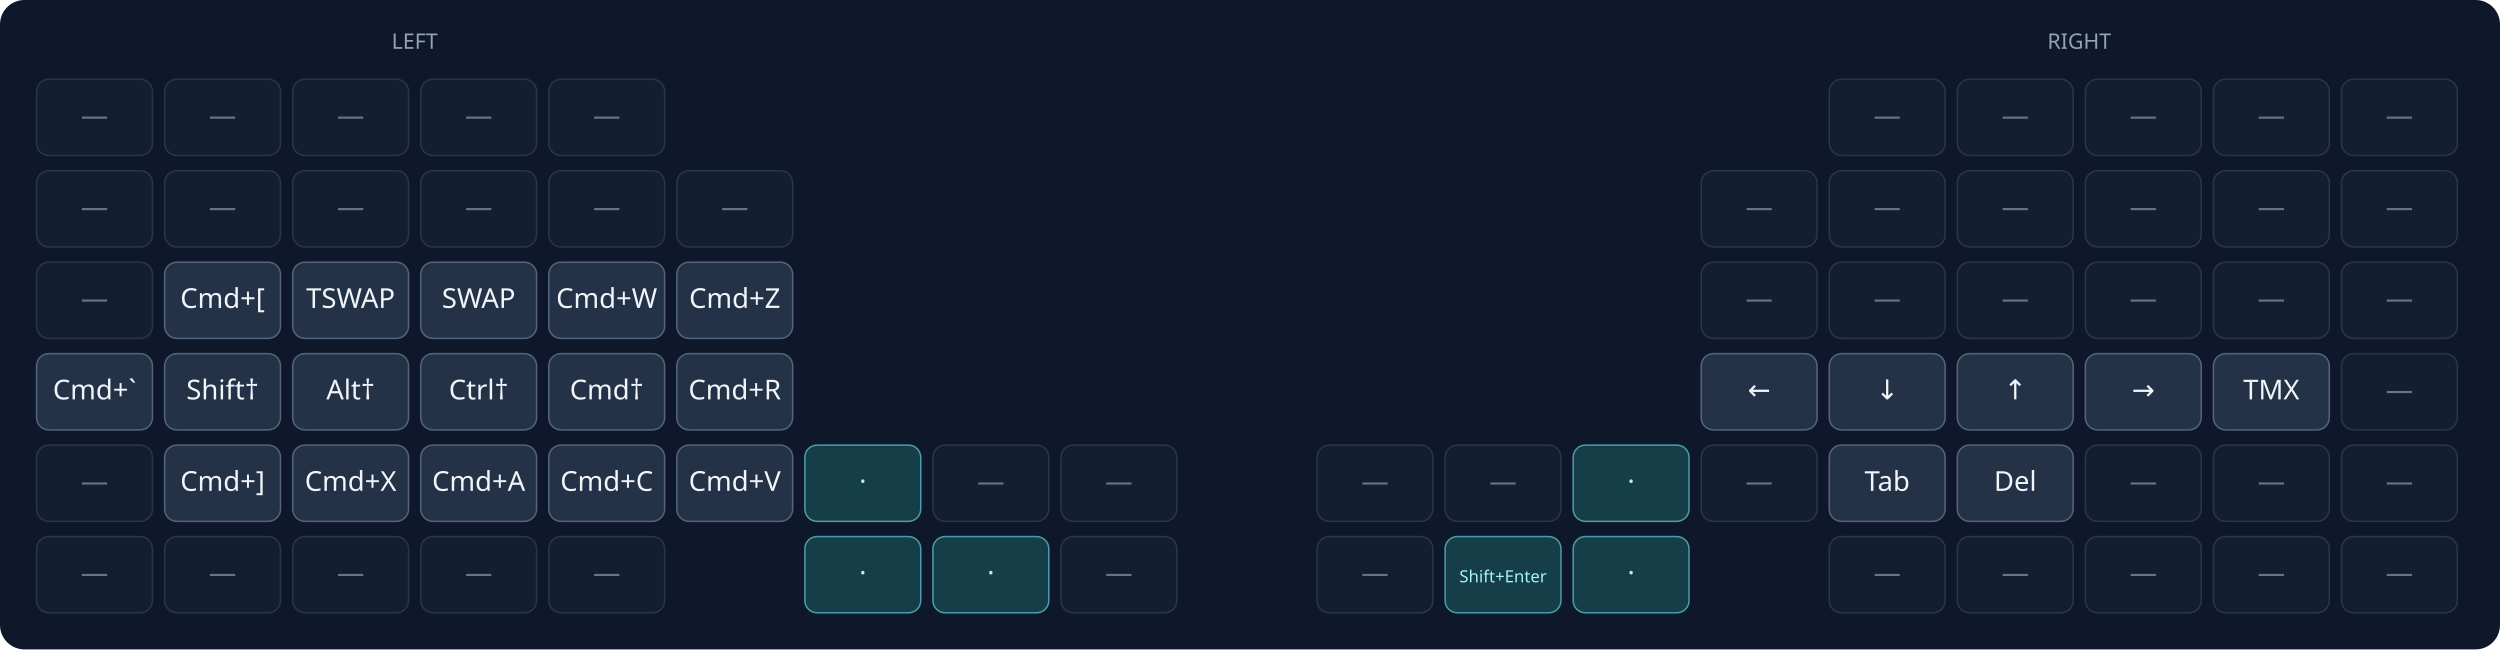
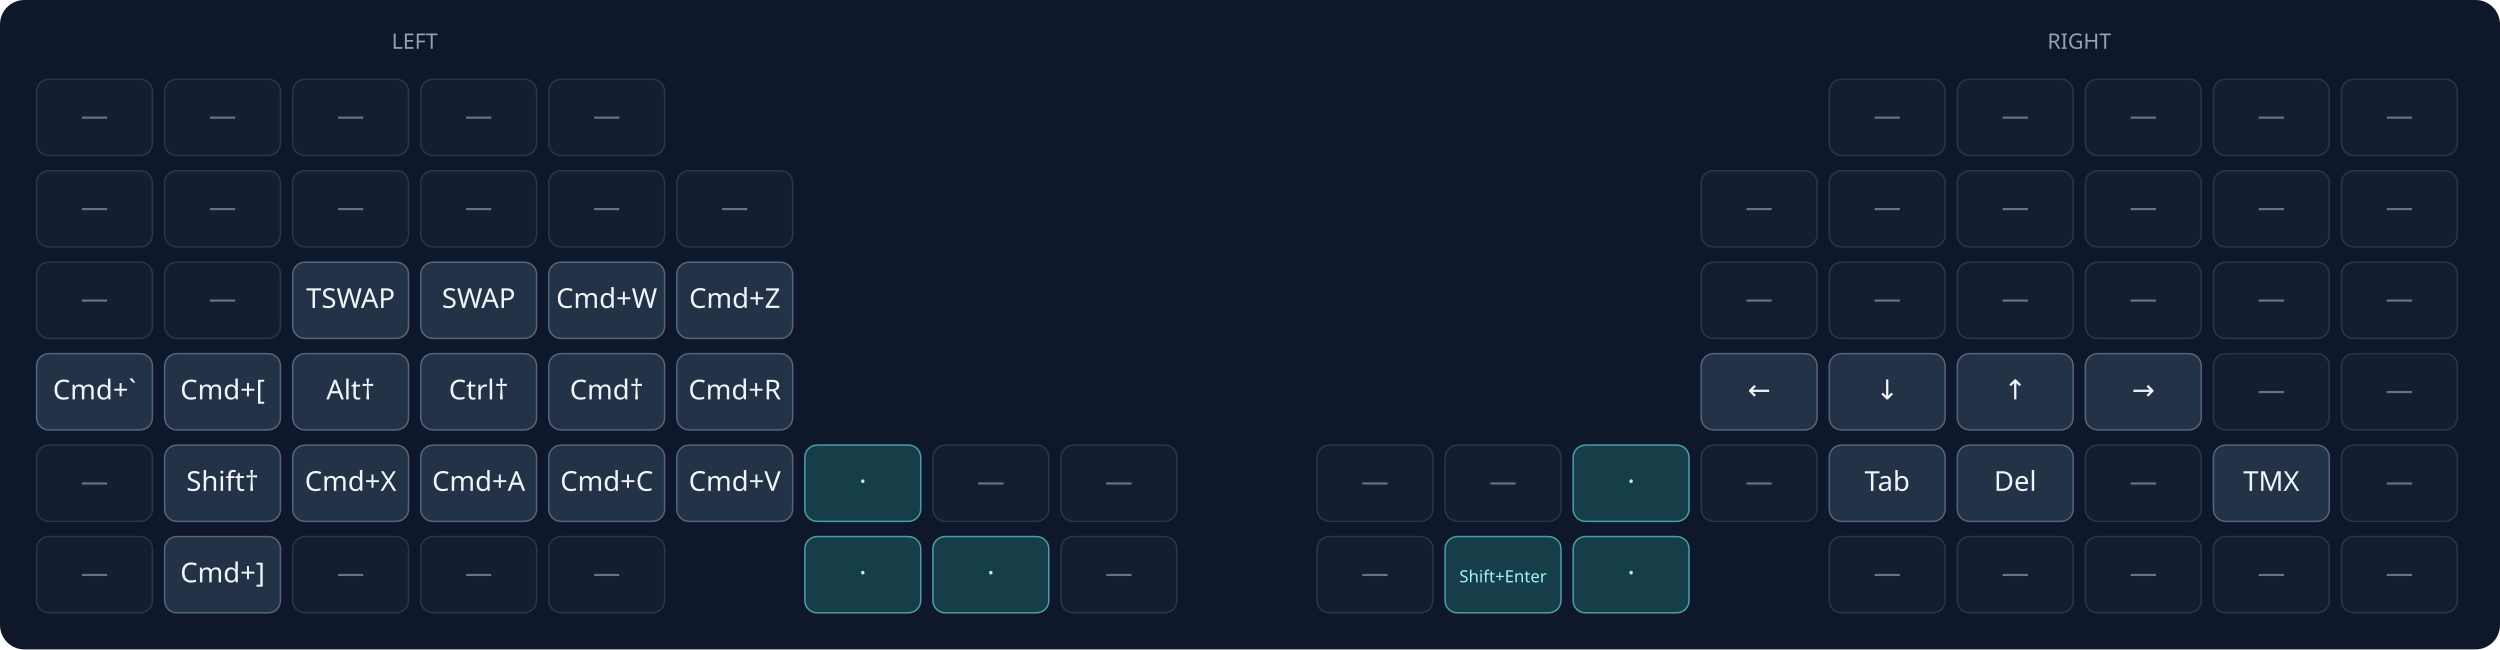
<svg xmlns="http://www.w3.org/2000/svg" width="1640" height="426" viewBox="0 0 1640 426" role="img" aria-labelledby="title desc">
  <rect width="1640" height="426" rx="16" fill="#0f172a" />
  <g font-family="system-ui, sans-serif" text-anchor="middle">
    <text x="272" y="32" fill="#94a3b8" font-size="14">LEFT</text>
    <text x="1364" y="32" fill="#94a3b8" font-size="14">RIGHT</text>
    <g data-position="0" data-binding="&amp;none">
      <rect x="24" y="52" width="76" height="50" rx="8" fill="#131e31" stroke="#28364b" />
      <text x="62" y="82" fill="#64748b" font-size="18">—</text>
    </g>
    <g data-position="1" data-binding="&amp;none">
      <rect x="108" y="52" width="76" height="50" rx="8" fill="#131e31" stroke="#28364b" />
      <text x="146" y="82" fill="#64748b" font-size="18">—</text>
    </g>
    <g data-position="2" data-binding="&amp;none">
      <rect x="192" y="52" width="76" height="50" rx="8" fill="#131e31" stroke="#28364b" />
      <text x="230" y="82" fill="#64748b" font-size="18">—</text>
    </g>
    <g data-position="3" data-binding="&amp;none">
      <rect x="276" y="52" width="76" height="50" rx="8" fill="#131e31" stroke="#28364b" />
      <text x="314" y="82" fill="#64748b" font-size="18">—</text>
    </g>
    <g data-position="4" data-binding="&amp;none">
      <rect x="360" y="52" width="76" height="50" rx="8" fill="#131e31" stroke="#28364b" />
      <text x="398" y="82" fill="#64748b" font-size="18">—</text>
    </g>
    <g data-position="5" data-binding="&amp;none">
      <rect x="1200" y="52" width="76" height="50" rx="8" fill="#131e31" stroke="#28364b" />
      <text x="1238" y="82" fill="#64748b" font-size="18">—</text>
    </g>
    <g data-position="6" data-binding="&amp;none">
      <rect x="1284" y="52" width="76" height="50" rx="8" fill="#131e31" stroke="#28364b" />
      <text x="1322" y="82" fill="#64748b" font-size="18">—</text>
    </g>
    <g data-position="7" data-binding="&amp;none">
      <rect x="1368" y="52" width="76" height="50" rx="8" fill="#131e31" stroke="#28364b" />
      <text x="1406" y="82" fill="#64748b" font-size="18">—</text>
    </g>
    <g data-position="8" data-binding="&amp;none">
      <rect x="1452" y="52" width="76" height="50" rx="8" fill="#131e31" stroke="#28364b" />
      <text x="1490" y="82" fill="#64748b" font-size="18">—</text>
    </g>
    <g data-position="9" data-binding="&amp;none">
      <rect x="1536" y="52" width="76" height="50" rx="8" fill="#131e31" stroke="#28364b" />
      <text x="1574" y="82" fill="#64748b" font-size="18">—</text>
    </g>
    <g data-position="10" data-binding="&amp;none">
      <rect x="24" y="112" width="76" height="50" rx="8" fill="#131e31" stroke="#28364b" />
      <text x="62" y="142" fill="#64748b" font-size="18">—</text>
    </g>
    <g data-position="11" data-binding="&amp;none">
      <rect x="108" y="112" width="76" height="50" rx="8" fill="#131e31" stroke="#28364b" />
      <text x="146" y="142" fill="#64748b" font-size="18">—</text>
    </g>
    <g data-position="12" data-binding="&amp;none">
      <rect x="192" y="112" width="76" height="50" rx="8" fill="#131e31" stroke="#28364b" />
      <text x="230" y="142" fill="#64748b" font-size="18">—</text>
    </g>
    <g data-position="13" data-binding="&amp;none">
      <rect x="276" y="112" width="76" height="50" rx="8" fill="#131e31" stroke="#28364b" />
      <text x="314" y="142" fill="#64748b" font-size="18">—</text>
    </g>
    <g data-position="14" data-binding="&amp;none">
      <rect x="360" y="112" width="76" height="50" rx="8" fill="#131e31" stroke="#28364b" />
      <text x="398" y="142" fill="#64748b" font-size="18">—</text>
    </g>
    <g data-position="15" data-binding="&amp;none">
      <rect x="444" y="112" width="76" height="50" rx="8" fill="#131e31" stroke="#28364b" />
      <text x="482" y="142" fill="#64748b" font-size="18">—</text>
    </g>
    <g data-position="16" data-binding="&amp;none">
      <rect x="1116" y="112" width="76" height="50" rx="8" fill="#131e31" stroke="#28364b" />
      <text x="1154" y="142" fill="#64748b" font-size="18">—</text>
    </g>
    <g data-position="17" data-binding="&amp;none">
      <rect x="1200" y="112" width="76" height="50" rx="8" fill="#131e31" stroke="#28364b" />
      <text x="1238" y="142" fill="#64748b" font-size="18">—</text>
    </g>
    <g data-position="18" data-binding="&amp;none">
      <rect x="1284" y="112" width="76" height="50" rx="8" fill="#131e31" stroke="#28364b" />
      <text x="1322" y="142" fill="#64748b" font-size="18">—</text>
    </g>
    <g data-position="19" data-binding="&amp;none">
      <rect x="1368" y="112" width="76" height="50" rx="8" fill="#131e31" stroke="#28364b" />
      <text x="1406" y="142" fill="#64748b" font-size="18">—</text>
    </g>
    <g data-position="20" data-binding="&amp;none">
      <rect x="1452" y="112" width="76" height="50" rx="8" fill="#131e31" stroke="#28364b" />
      <text x="1490" y="142" fill="#64748b" font-size="18">—</text>
    </g>
    <g data-position="21" data-binding="&amp;none">
      <rect x="1536" y="112" width="76" height="50" rx="8" fill="#131e31" stroke="#28364b" />
      <text x="1574" y="142" fill="#64748b" font-size="18">—</text>
    </g>
    <g data-position="22" data-binding="&amp;none">
      <rect x="24" y="172" width="76" height="50" rx="8" fill="#131e31" stroke="#28364b" />
      <text x="62" y="202" fill="#64748b" font-size="18">—</text>
    </g>
-     <g data-position="23" data-binding="&amp;kp LG(LBKT)">
-       <rect x="108" y="172" width="76" height="50" rx="8" fill="#243247" stroke="#52647d" />
-       <text x="146" y="202" fill="#f1f5f9" font-size="18">Cmd+[</text>
+     <g data-position="23" data-binding="&amp;none">
+       <rect x="108" y="172" width="76" height="50" rx="8" fill="#131e31" stroke="#28364b" />
+       <text x="146" y="202" fill="#64748b" font-size="18">—</text>
    </g>
    <g data-position="24" data-binding="&amp;tab_swapper">
      <rect x="192" y="172" width="76" height="50" rx="8" fill="#243247" stroke="#52647d" />
      <text x="230" y="202" fill="#f1f5f9" font-size="18">TSWAP</text>
    </g>
    <g data-position="25" data-binding="&amp;swapper">
      <rect x="276" y="172" width="76" height="50" rx="8" fill="#243247" stroke="#52647d" />
      <text x="314" y="202" fill="#f1f5f9" font-size="18">SWAP</text>
    </g>
    <g data-position="26" data-binding="&amp;kp LG(W)">
      <rect x="360" y="172" width="76" height="50" rx="8" fill="#243247" stroke="#52647d" />
      <text x="398" y="202" fill="#f1f5f9" font-size="18">Cmd+W</text>
    </g>
    <g data-position="27" data-binding="&amp;kp LG(Z)">
      <rect x="444" y="172" width="76" height="50" rx="8" fill="#243247" stroke="#52647d" />
      <text x="482" y="202" fill="#f1f5f9" font-size="18">Cmd+Z</text>
    </g>
    <g data-position="28" data-binding="&amp;none">
      <rect x="1116" y="172" width="76" height="50" rx="8" fill="#131e31" stroke="#28364b" />
      <text x="1154" y="202" fill="#64748b" font-size="18">—</text>
    </g>
    <g data-position="29" data-binding="&amp;none">
      <rect x="1200" y="172" width="76" height="50" rx="8" fill="#131e31" stroke="#28364b" />
      <text x="1238" y="202" fill="#64748b" font-size="18">—</text>
    </g>
    <g data-position="30" data-binding="&amp;none">
      <rect x="1284" y="172" width="76" height="50" rx="8" fill="#131e31" stroke="#28364b" />
      <text x="1322" y="202" fill="#64748b" font-size="18">—</text>
    </g>
    <g data-position="31" data-binding="&amp;none">
      <rect x="1368" y="172" width="76" height="50" rx="8" fill="#131e31" stroke="#28364b" />
      <text x="1406" y="202" fill="#64748b" font-size="18">—</text>
    </g>
    <g data-position="32" data-binding="&amp;none">
      <rect x="1452" y="172" width="76" height="50" rx="8" fill="#131e31" stroke="#28364b" />
      <text x="1490" y="202" fill="#64748b" font-size="18">—</text>
    </g>
    <g data-position="33" data-binding="&amp;none">
      <rect x="1536" y="172" width="76" height="50" rx="8" fill="#131e31" stroke="#28364b" />
      <text x="1574" y="202" fill="#64748b" font-size="18">—</text>
    </g>
    <g data-position="34" data-binding="&amp;kp LG(GRAVE)">
      <rect x="24" y="232" width="76" height="50" rx="8" fill="#243247" stroke="#52647d" />
      <text x="62" y="262" fill="#f1f5f9" font-size="18">Cmd+`</text>
    </g>
-     <g data-position="35" data-binding="&amp;sk LSHFT">
+     <g data-position="35" data-binding="&amp;kp LG(LBKT)">
      <rect x="108" y="232" width="76" height="50" rx="8" fill="#243247" stroke="#52647d" />
-       <text x="146" y="262" fill="#f1f5f9" font-size="18">Shift†</text>
+       <text x="146" y="262" fill="#f1f5f9" font-size="18">Cmd+[</text>
    </g>
    <g data-position="36" data-binding="&amp;sk LALT">
      <rect x="192" y="232" width="76" height="50" rx="8" fill="#243247" stroke="#52647d" />
      <text x="230" y="262" fill="#f1f5f9" font-size="18">Alt†</text>
    </g>
    <g data-position="37" data-binding="&amp;sk LCTRL">
      <rect x="276" y="232" width="76" height="50" rx="8" fill="#243247" stroke="#52647d" />
      <text x="314" y="262" fill="#f1f5f9" font-size="18">Ctrl†</text>
    </g>
    <g data-position="38" data-binding="&amp;sk LGUI">
      <rect x="360" y="232" width="76" height="50" rx="8" fill="#243247" stroke="#52647d" />
      <text x="398" y="262" fill="#f1f5f9" font-size="18">Cmd†</text>
    </g>
    <g data-position="39" data-binding="&amp;kp LG(R)">
      <rect x="444" y="232" width="76" height="50" rx="8" fill="#243247" stroke="#52647d" />
      <text x="482" y="262" fill="#f1f5f9" font-size="18">Cmd+R</text>
    </g>
    <g data-position="40" data-binding="&amp;kp LEFT">
      <rect x="1116" y="232" width="76" height="50" rx="8" fill="#243247" stroke="#52647d" />
      <text x="1154" y="262" fill="#f1f5f9" font-size="18">←</text>
    </g>
    <g data-position="41" data-binding="&amp;kp DOWN">
      <rect x="1200" y="232" width="76" height="50" rx="8" fill="#243247" stroke="#52647d" />
      <text x="1238" y="262" fill="#f1f5f9" font-size="18">↓</text>
    </g>
    <g data-position="42" data-binding="&amp;kp UP">
      <rect x="1284" y="232" width="76" height="50" rx="8" fill="#243247" stroke="#52647d" />
      <text x="1322" y="262" fill="#f1f5f9" font-size="18">↑</text>
    </g>
    <g data-position="43" data-binding="&amp;kp RIGHT">
      <rect x="1368" y="232" width="76" height="50" rx="8" fill="#243247" stroke="#52647d" />
      <text x="1406" y="262" fill="#f1f5f9" font-size="18">→</text>
    </g>
-     <g data-position="44" data-binding="&amp;tmx">
-       <rect x="1452" y="232" width="76" height="50" rx="8" fill="#243247" stroke="#52647d" />
-       <text x="1490" y="262" fill="#f1f5f9" font-size="18">TMX</text>
+     <g data-position="44" data-binding="&amp;none">
+       <rect x="1452" y="232" width="76" height="50" rx="8" fill="#131e31" stroke="#28364b" />
+       <text x="1490" y="262" fill="#64748b" font-size="18">—</text>
    </g>
    <g data-position="45" data-binding="&amp;none">
      <rect x="1536" y="232" width="76" height="50" rx="8" fill="#131e31" stroke="#28364b" />
      <text x="1574" y="262" fill="#64748b" font-size="18">—</text>
    </g>
    <g data-position="46" data-binding="&amp;none">
      <rect x="24" y="292" width="76" height="50" rx="8" fill="#131e31" stroke="#28364b" />
      <text x="62" y="322" fill="#64748b" font-size="18">—</text>
    </g>
-     <g data-position="47" data-binding="&amp;kp LG(RBKT)">
+     <g data-position="47" data-binding="&amp;sk LSHFT">
      <rect x="108" y="292" width="76" height="50" rx="8" fill="#243247" stroke="#52647d" />
-       <text x="146" y="322" fill="#f1f5f9" font-size="18">Cmd+]</text>
+       <text x="146" y="322" fill="#f1f5f9" font-size="18">Shift†</text>
    </g>
    <g data-position="48" data-binding="&amp;kp LG(X)">
      <rect x="192" y="292" width="76" height="50" rx="8" fill="#243247" stroke="#52647d" />
      <text x="230" y="322" fill="#f1f5f9" font-size="18">Cmd+X</text>
    </g>
    <g data-position="49" data-binding="&amp;kp LG(A)">
      <rect x="276" y="292" width="76" height="50" rx="8" fill="#243247" stroke="#52647d" />
      <text x="314" y="322" fill="#f1f5f9" font-size="18">Cmd+A</text>
    </g>
    <g data-position="50" data-binding="&amp;kp LG(C)">
      <rect x="360" y="292" width="76" height="50" rx="8" fill="#243247" stroke="#52647d" />
      <text x="398" y="322" fill="#f1f5f9" font-size="18">Cmd+C</text>
    </g>
    <g data-position="51" data-binding="&amp;kp LG(V)">
      <rect x="444" y="292" width="76" height="50" rx="8" fill="#243247" stroke="#52647d" />
      <text x="482" y="322" fill="#f1f5f9" font-size="18">Cmd+V</text>
    </g>
    <g data-position="52" data-binding="&amp;trans">
      <rect x="528" y="292" width="76" height="50" rx="8" fill="#153e48" stroke="#4b9caa" />
      <text x="566" y="322" fill="#a5f3fc" font-size="18">·</text>
    </g>
    <g data-position="53" data-binding="&amp;none">
      <rect x="612" y="292" width="76" height="50" rx="8" fill="#131e31" stroke="#28364b" />
      <text x="650" y="322" fill="#64748b" font-size="18">—</text>
    </g>
    <g data-position="54" data-binding="&amp;none">
      <rect x="696" y="292" width="76" height="50" rx="8" fill="#131e31" stroke="#28364b" />
      <text x="734" y="322" fill="#64748b" font-size="18">—</text>
    </g>
    <g data-position="55" data-binding="&amp;none">
      <rect x="864" y="292" width="76" height="50" rx="8" fill="#131e31" stroke="#28364b" />
      <text x="902" y="322" fill="#64748b" font-size="18">—</text>
    </g>
    <g data-position="56" data-binding="&amp;none">
      <rect x="948" y="292" width="76" height="50" rx="8" fill="#131e31" stroke="#28364b" />
      <text x="986" y="322" fill="#64748b" font-size="18">—</text>
    </g>
    <g data-position="57" data-binding="&amp;trans">
      <rect x="1032" y="292" width="76" height="50" rx="8" fill="#153e48" stroke="#4b9caa" />
      <text x="1070" y="322" fill="#a5f3fc" font-size="18">·</text>
    </g>
    <g data-position="58" data-binding="&amp;none">
      <rect x="1116" y="292" width="76" height="50" rx="8" fill="#131e31" stroke="#28364b" />
      <text x="1154" y="322" fill="#64748b" font-size="18">—</text>
    </g>
    <g data-position="59" data-binding="&amp;kp TAB">
      <rect x="1200" y="292" width="76" height="50" rx="8" fill="#243247" stroke="#52647d" />
      <text x="1238" y="322" fill="#f1f5f9" font-size="18">Tab</text>
    </g>
    <g data-position="60" data-binding="&amp;kp DEL">
      <rect x="1284" y="292" width="76" height="50" rx="8" fill="#243247" stroke="#52647d" />
      <text x="1322" y="322" fill="#f1f5f9" font-size="18">Del</text>
    </g>
    <g data-position="61" data-binding="&amp;none">
      <rect x="1368" y="292" width="76" height="50" rx="8" fill="#131e31" stroke="#28364b" />
      <text x="1406" y="322" fill="#64748b" font-size="18">—</text>
    </g>
-     <g data-position="62" data-binding="&amp;none">
-       <rect x="1452" y="292" width="76" height="50" rx="8" fill="#131e31" stroke="#28364b" />
-       <text x="1490" y="322" fill="#64748b" font-size="18">—</text>
+     <g data-position="62" data-binding="&amp;tmx">
+       <rect x="1452" y="292" width="76" height="50" rx="8" fill="#243247" stroke="#52647d" />
+       <text x="1490" y="322" fill="#f1f5f9" font-size="18">TMX</text>
    </g>
    <g data-position="63" data-binding="&amp;none">
      <rect x="1536" y="292" width="76" height="50" rx="8" fill="#131e31" stroke="#28364b" />
      <text x="1574" y="322" fill="#64748b" font-size="18">—</text>
    </g>
    <g data-position="64" data-binding="&amp;none">
      <rect x="24" y="352" width="76" height="50" rx="8" fill="#131e31" stroke="#28364b" />
      <text x="62" y="382" fill="#64748b" font-size="18">—</text>
    </g>
-     <g data-position="65" data-binding="&amp;none">
-       <rect x="108" y="352" width="76" height="50" rx="8" fill="#131e31" stroke="#28364b" />
-       <text x="146" y="382" fill="#64748b" font-size="18">—</text>
+     <g data-position="65" data-binding="&amp;kp LG(RBKT)">
+       <rect x="108" y="352" width="76" height="50" rx="8" fill="#243247" stroke="#52647d" />
+       <text x="146" y="382" fill="#f1f5f9" font-size="18">Cmd+]</text>
    </g>
    <g data-position="66" data-binding="&amp;none">
      <rect x="192" y="352" width="76" height="50" rx="8" fill="#131e31" stroke="#28364b" />
      <text x="230" y="382" fill="#64748b" font-size="18">—</text>
    </g>
    <g data-position="67" data-binding="&amp;none">
      <rect x="276" y="352" width="76" height="50" rx="8" fill="#131e31" stroke="#28364b" />
      <text x="314" y="382" fill="#64748b" font-size="18">—</text>
    </g>
    <g data-position="68" data-binding="&amp;none">
      <rect x="360" y="352" width="76" height="50" rx="8" fill="#131e31" stroke="#28364b" />
      <text x="398" y="382" fill="#64748b" font-size="18">—</text>
    </g>
    <g data-position="69" data-binding="&amp;trans">
      <rect x="528" y="352" width="76" height="50" rx="8" fill="#153e48" stroke="#4b9caa" />
      <text x="566" y="382" fill="#a5f3fc" font-size="18">·</text>
    </g>
    <g data-position="70" data-binding="&amp;trans">
      <rect x="612" y="352" width="76" height="50" rx="8" fill="#153e48" stroke="#4b9caa" />
      <text x="650" y="382" fill="#a5f3fc" font-size="18">·</text>
    </g>
    <g data-position="71" data-binding="&amp;none">
      <rect x="696" y="352" width="76" height="50" rx="8" fill="#131e31" stroke="#28364b" />
      <text x="734" y="382" fill="#64748b" font-size="18">—</text>
    </g>
    <g data-position="72" data-binding="&amp;none">
      <rect x="864" y="352" width="76" height="50" rx="8" fill="#131e31" stroke="#28364b" />
      <text x="902" y="382" fill="#64748b" font-size="18">—</text>
    </g>
    <g data-position="73" data-binding="&amp;kp LS(RET)">
      <rect x="948" y="352" width="76" height="50" rx="8" fill="#153e48" stroke="#4b9caa" />
      <text x="986" y="382" fill="#a5f3fc" font-size="11">Shift+Enter</text>
    </g>
    <g data-position="74" data-binding="&amp;trans">
      <rect x="1032" y="352" width="76" height="50" rx="8" fill="#153e48" stroke="#4b9caa" />
      <text x="1070" y="382" fill="#a5f3fc" font-size="18">·</text>
    </g>
    <g data-position="75" data-binding="&amp;none">
      <rect x="1200" y="352" width="76" height="50" rx="8" fill="#131e31" stroke="#28364b" />
      <text x="1238" y="382" fill="#64748b" font-size="18">—</text>
    </g>
    <g data-position="76" data-binding="&amp;none">
      <rect x="1284" y="352" width="76" height="50" rx="8" fill="#131e31" stroke="#28364b" />
      <text x="1322" y="382" fill="#64748b" font-size="18">—</text>
    </g>
    <g data-position="77" data-binding="&amp;none">
      <rect x="1368" y="352" width="76" height="50" rx="8" fill="#131e31" stroke="#28364b" />
      <text x="1406" y="382" fill="#64748b" font-size="18">—</text>
    </g>
    <g data-position="78" data-binding="&amp;none">
      <rect x="1452" y="352" width="76" height="50" rx="8" fill="#131e31" stroke="#28364b" />
      <text x="1490" y="382" fill="#64748b" font-size="18">—</text>
    </g>
    <g data-position="79" data-binding="&amp;none">
      <rect x="1536" y="352" width="76" height="50" rx="8" fill="#131e31" stroke="#28364b" />
      <text x="1574" y="382" fill="#64748b" font-size="18">—</text>
    </g>
  </g>
</svg>
